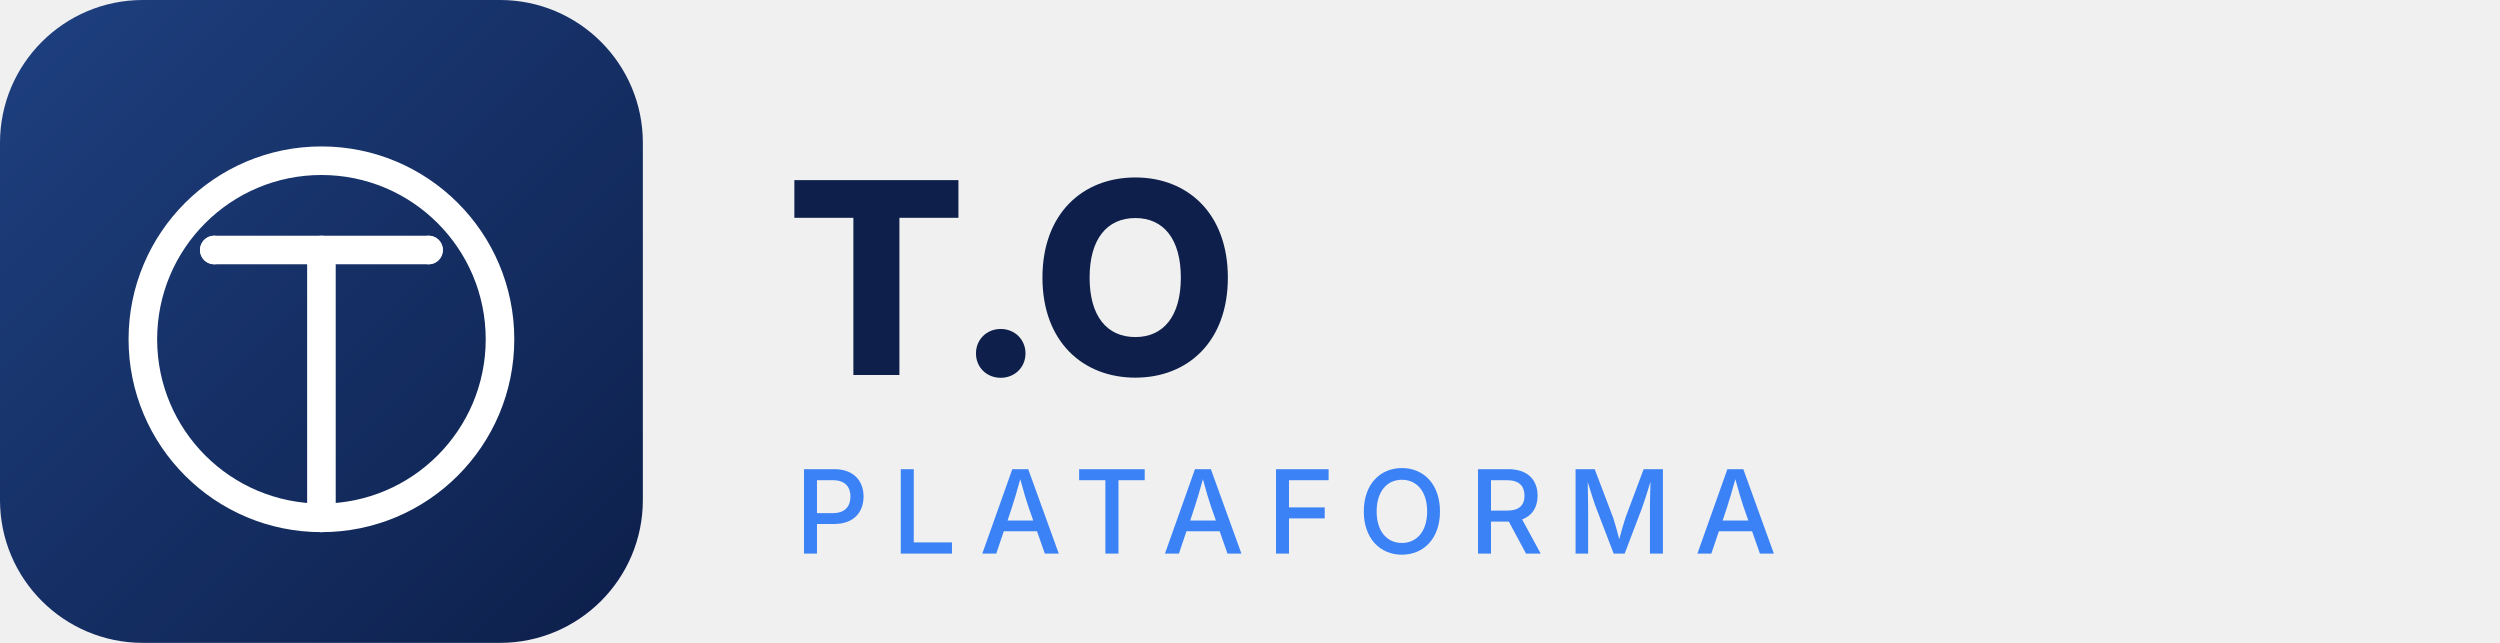
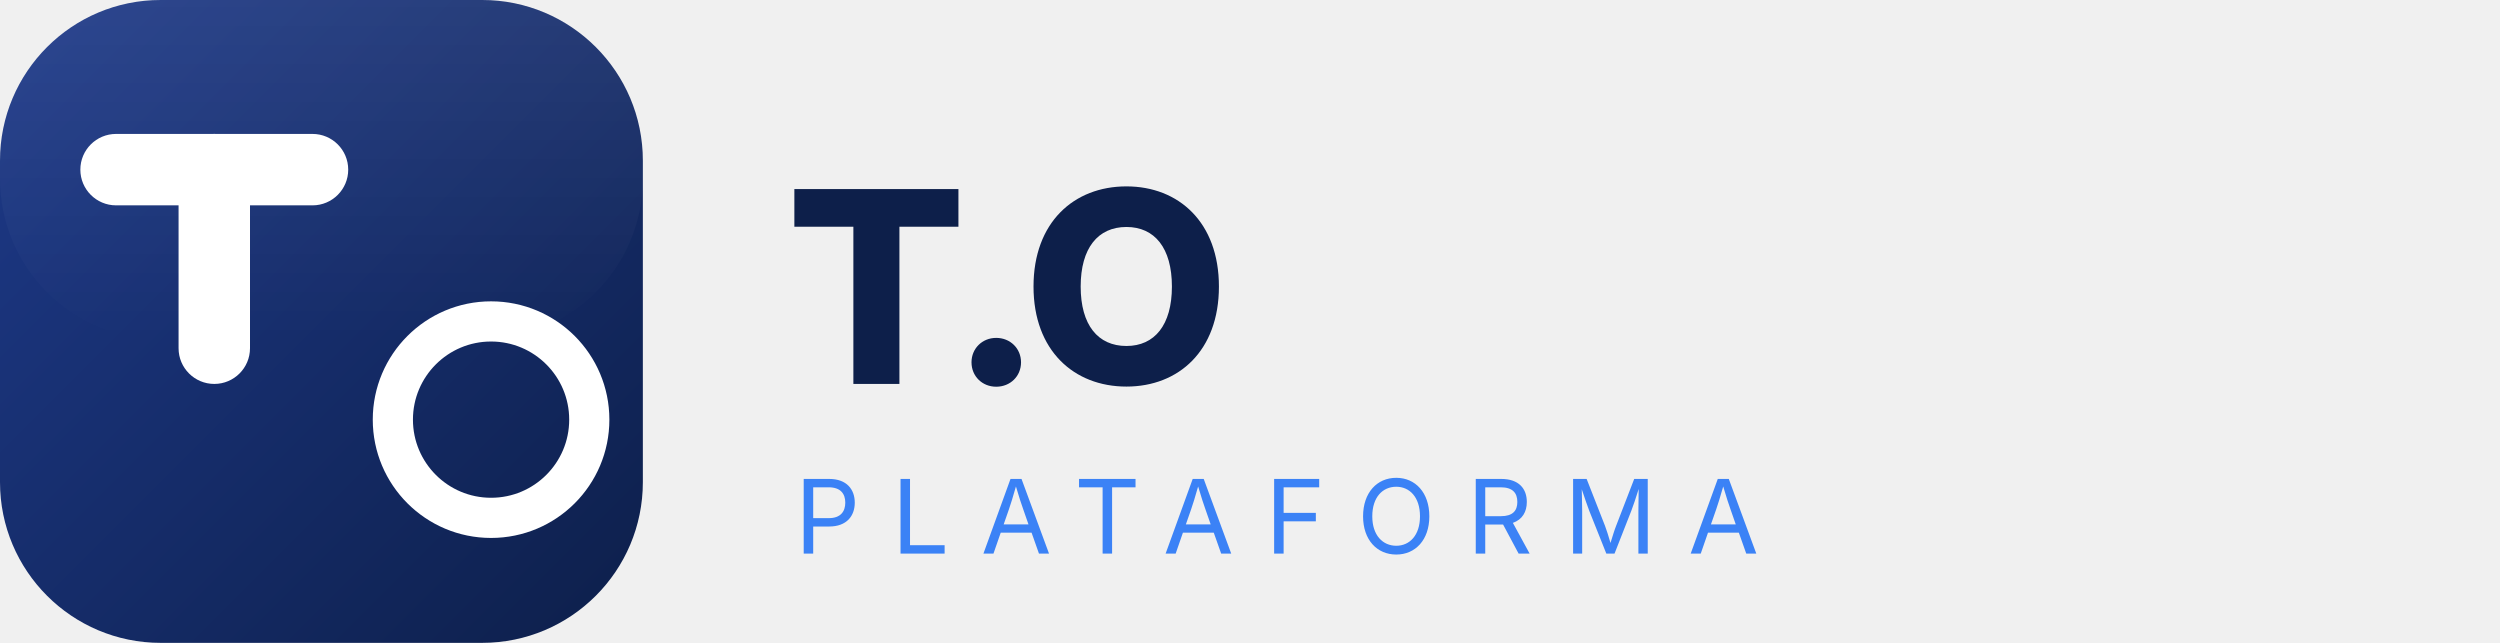
- <svg xmlns="http://www.w3.org/2000/svg" viewBox="0 0 280 72" fill="none" role="img" aria-label="T.O Plataforma">
+ <svg xmlns="http://www.w3.org/2000/svg" viewBox="0 0 280 72" fill="none">
  <defs>
-     <linearGradient id="mk" x1="0%" y1="0%" x2="100%" y2="100%">
-       <stop offset="0%" stop-color="#1e4080" />
+     <linearGradient id="mk" x1="0" y1="0" x2="72" y2="72" gradientUnits="userSpaceOnUse">
+       <stop offset="0%" stop-color="#1e3a8a" />
      <stop offset="100%" stop-color="#0d1f4a" />
    </linearGradient>
+     <linearGradient id="hi" x1="36" y1="0" x2="36" y2="38" gradientUnits="userSpaceOnUse">
+       <stop offset="0%" stop-color="#ffffff" stop-opacity="0.07" />
+       <stop offset="100%" stop-color="#ffffff" stop-opacity="0" />
+     </linearGradient>
  </defs>
-   <rect width="72" height="72" rx="16" fill="url(#mk)" />
-   <circle cx="36" cy="38" r="20" stroke="white" stroke-width="3.2" fill="none" />
-   <line x1="24" y1="28" x2="48" y2="28" stroke="white" stroke-width="3.2" stroke-linecap="round" />
-   <line x1="36" y1="28" x2="36" y2="58" stroke="white" stroke-width="3.2" stroke-linecap="round" />
-   <circle cx="24" cy="28" r="1.6" fill="white" />
-   <circle cx="48" cy="28" r="1.6" fill="white" />
-   <text x="88" y="42" font-family="-apple-system,BlinkMacSystemFont,'Segoe UI',system-ui,sans-serif" font-weight="800" font-size="30" fill="#0d1f4a" letter-spacing="-0.5">T.O</text>
-   <text x="89" y="62" font-family="-apple-system,BlinkMacSystemFont,'Segoe UI',system-ui,sans-serif" font-weight="500" font-size="13" fill="#3B82F6" letter-spacing="2.5">PLATAFORMA</text>
+   <rect width="72" height="72" rx="18" fill="url(#mk)" />
+   <rect width="72" height="38" rx="18" fill="url(#hi)" />
+   <rect x="9" y="15" width="30" height="8" rx="4" fill="white" />
+   <rect x="20" y="15" width="8" height="28" rx="4" fill="white" />
+   <circle cx="55" cy="47" r="11" stroke="white" stroke-width="4.5" fill="none" />
+   <text x="88" y="43" font-family="-apple-system, BlinkMacSystemFont, 'Segoe UI', system-ui, sans-serif" font-weight="800" font-size="30" fill="#0d1f4a" letter-spacing="-1">T.O</text>
+   <text x="89" y="62" font-family="-apple-system, BlinkMacSystemFont, 'Segoe UI', system-ui, sans-serif" font-weight="400" font-size="11.5" fill="#3B82F6" letter-spacing="3.5">PLATAFORMA</text>
</svg>
